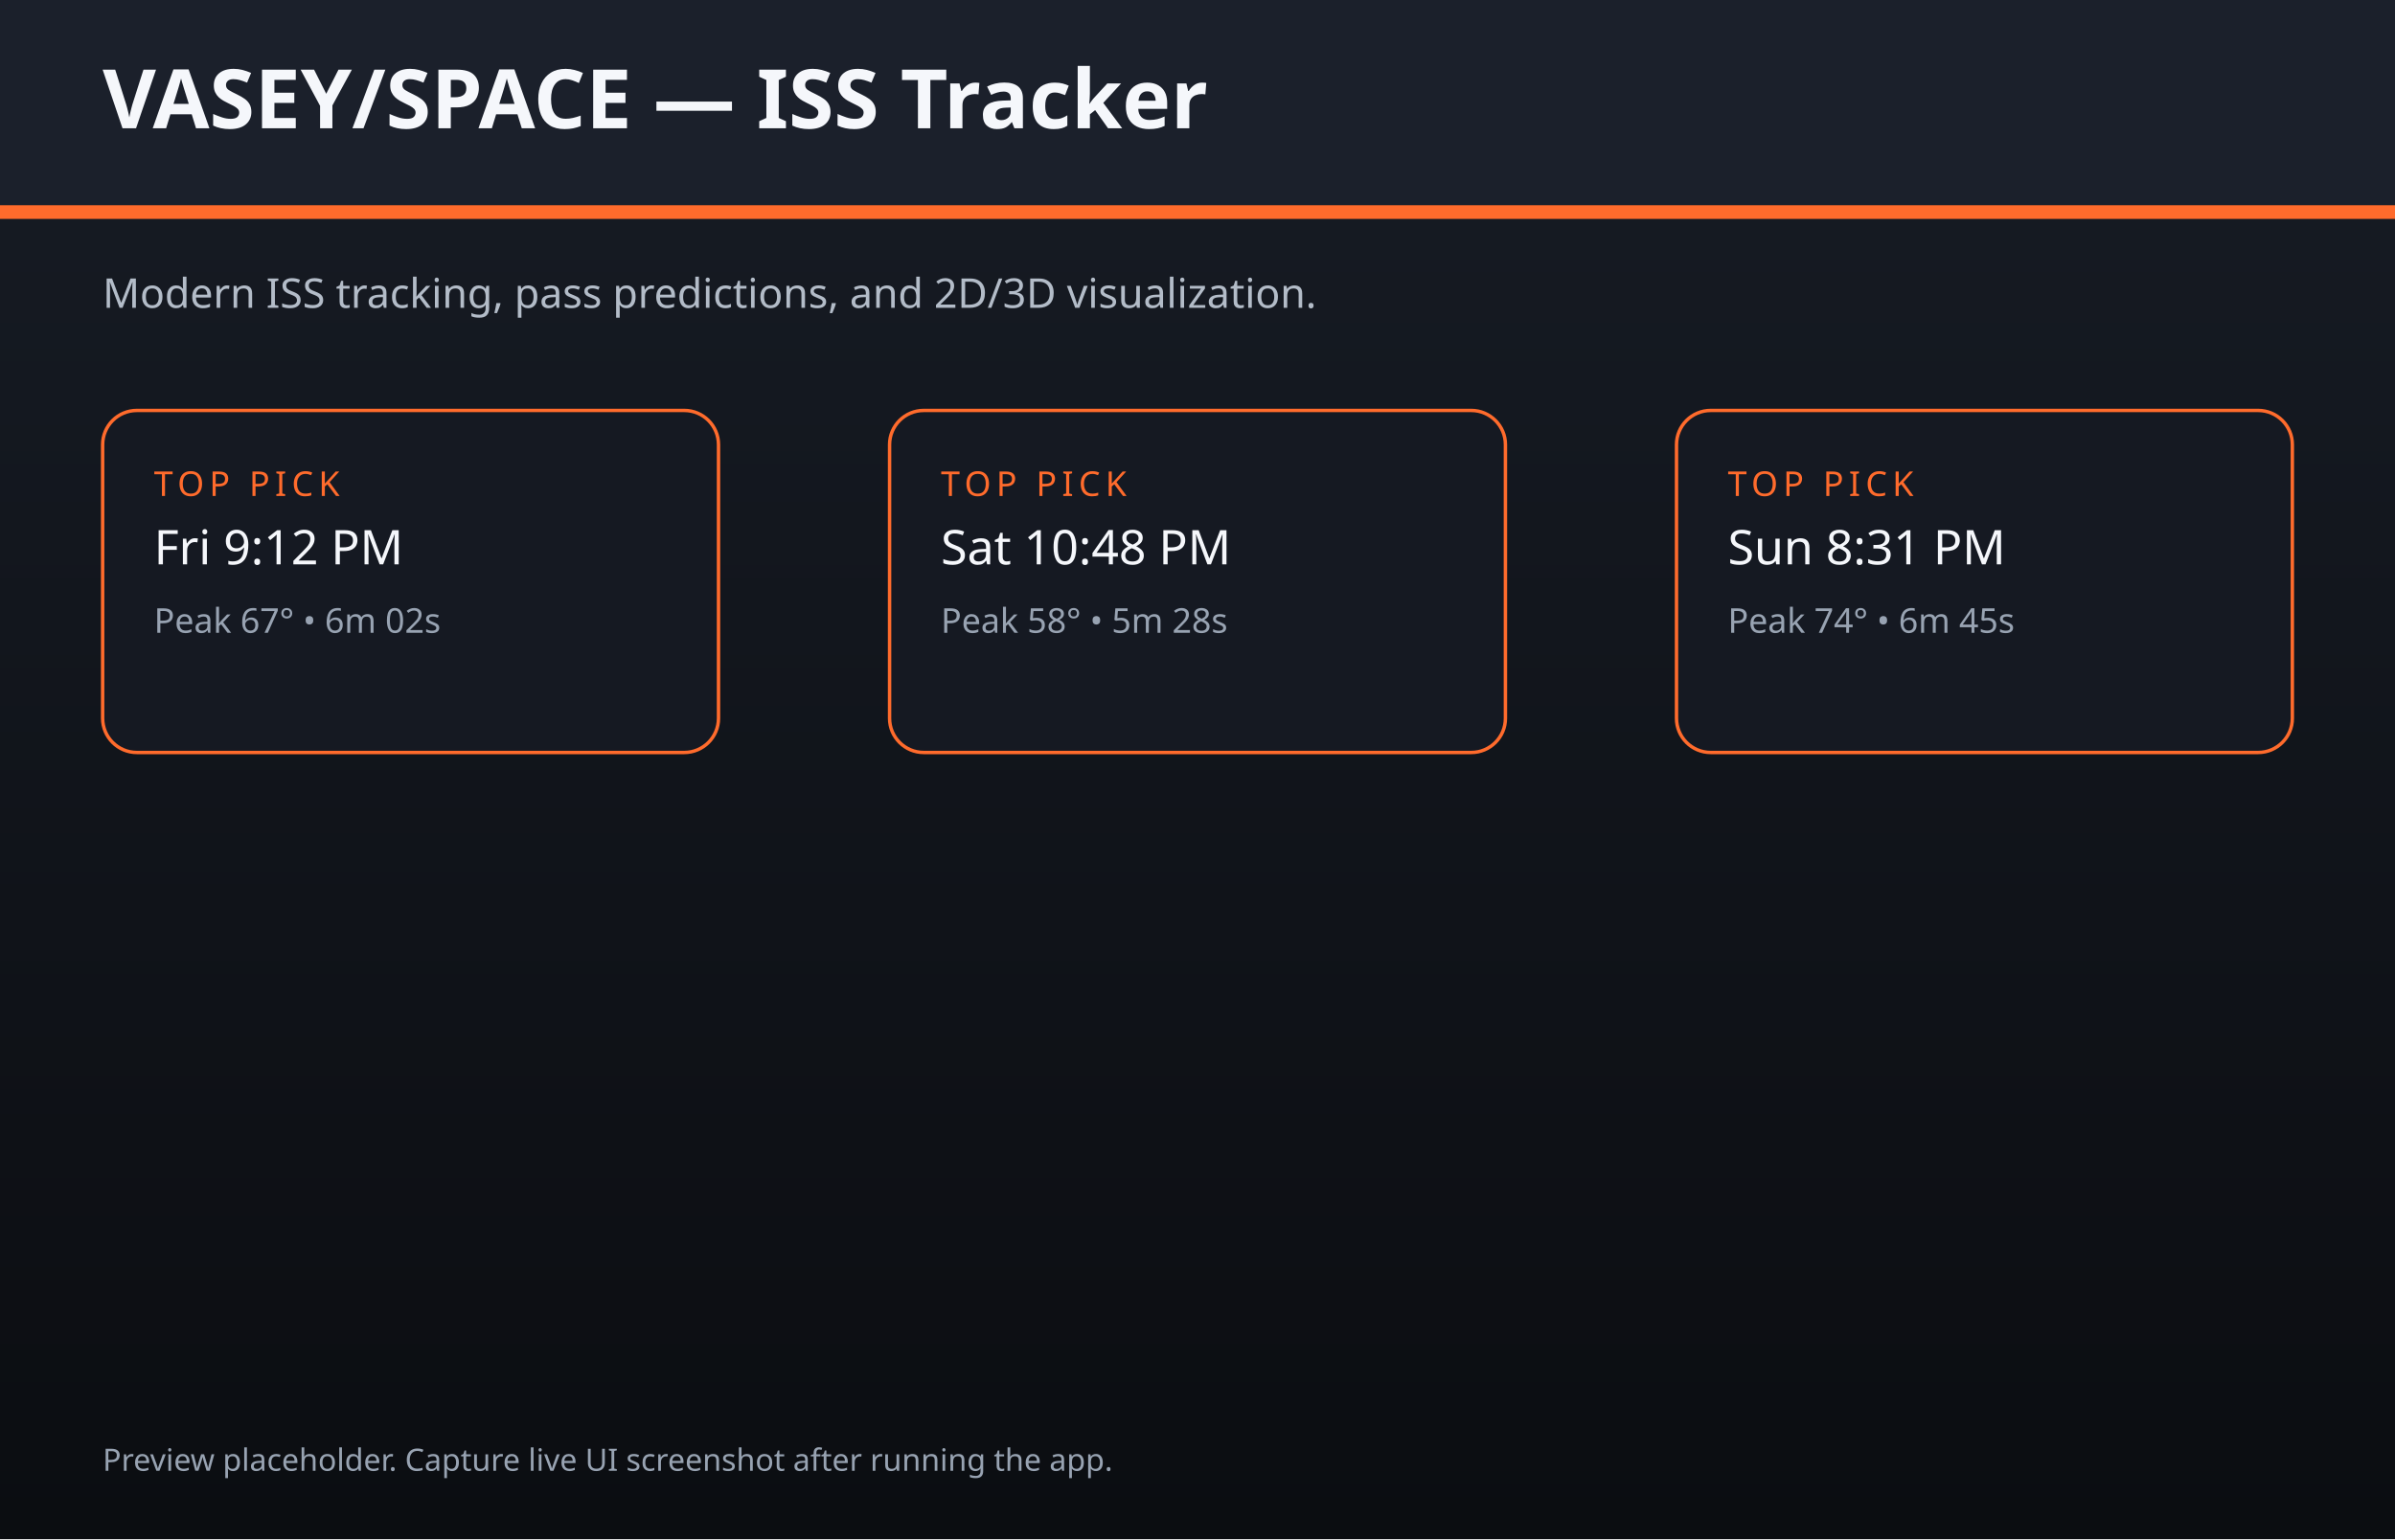
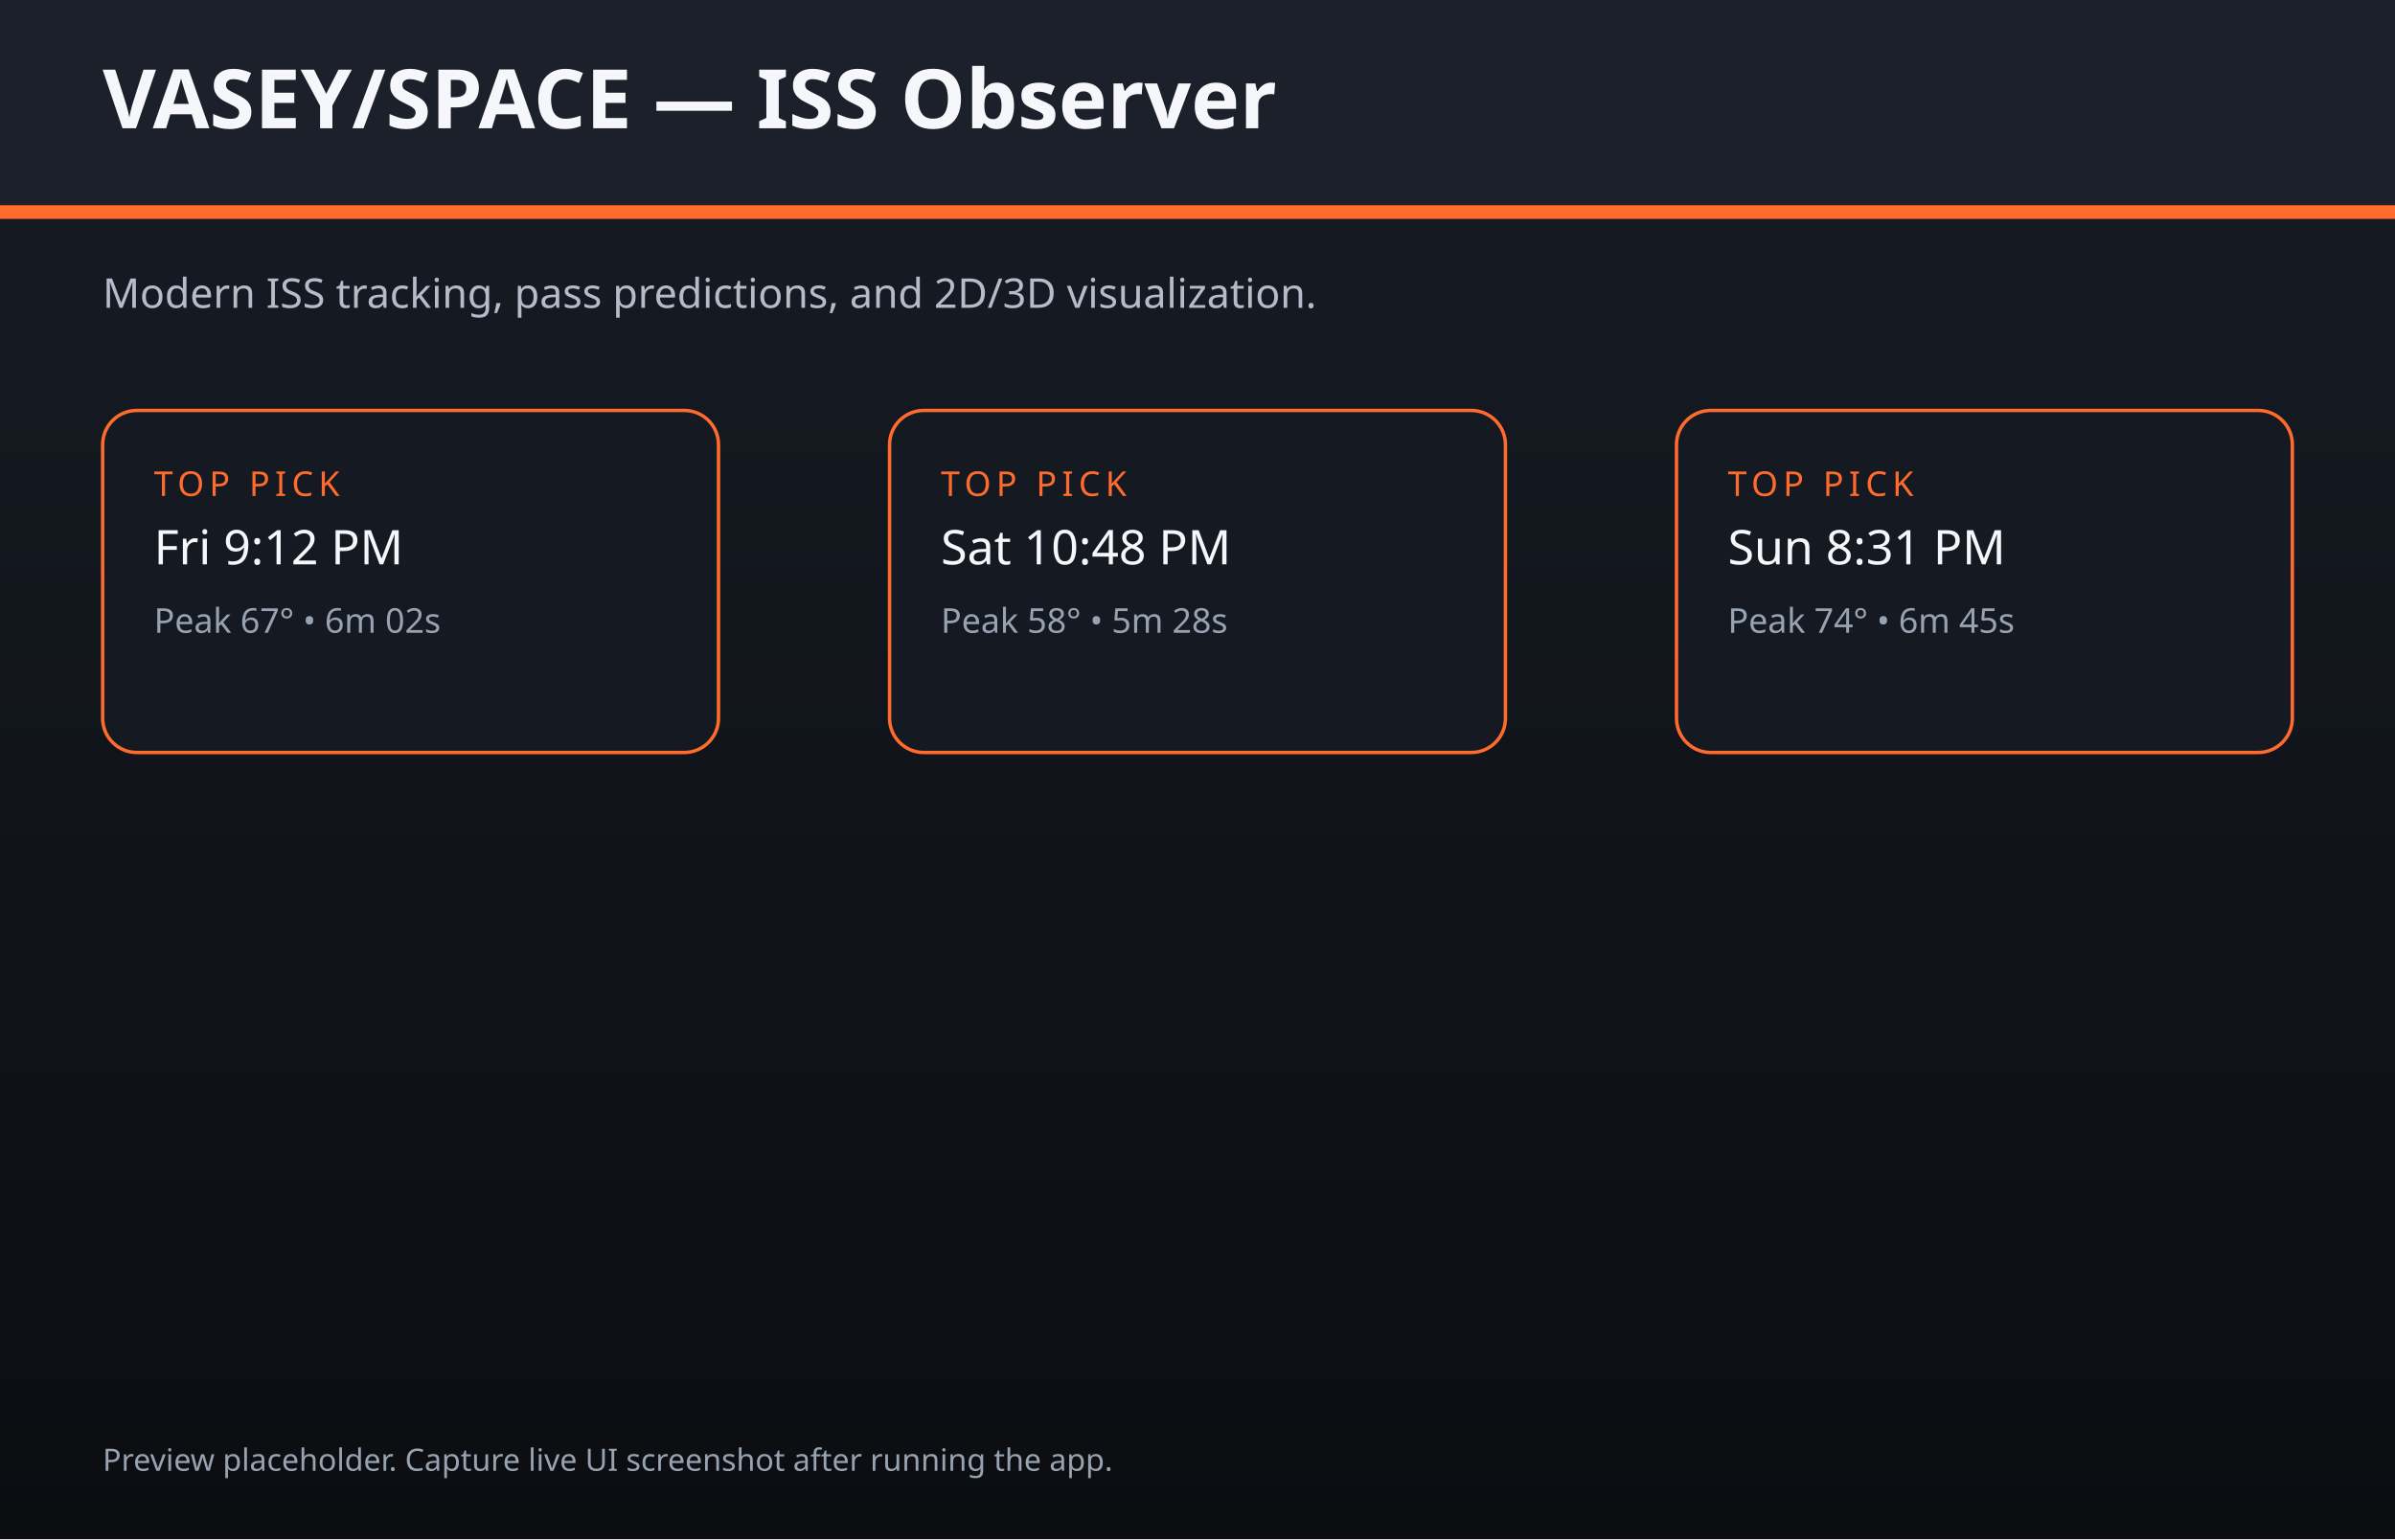
<svg xmlns="http://www.w3.org/2000/svg" width="1400" height="900" viewBox="0 0 1400 900" fill="none">
  <defs>
    <linearGradient id="bg" x1="0" y1="0" x2="0" y2="1">
      <stop offset="0%" stop-color="#171c25" />
      <stop offset="100%" stop-color="#0b0d11" />
    </linearGradient>
  </defs>
  <rect width="1400" height="900" fill="url(#bg)" />
  <rect width="1400" height="120" fill="#1b202b" />
  <rect y="120" width="1400" height="8" fill="#ff6b2c" />
-   <text x="60" y="75" fill="#f5f7fb" font-family="Sora, sans-serif" font-size="48" font-weight="700">VASEY/SPACE — ISS Tracker</text>
+   <text x="60" y="75" fill="#f5f7fb" font-family="Sora, sans-serif" font-size="48" font-weight="700">VASEY/SPACE — ISS Observer</text>
  <text x="60" y="180" fill="#b3bcc8" font-family="Reddit Sans, sans-serif" font-size="24">Modern ISS tracking, pass predictions, and 2D/3D visualization.</text>
  <g>
    <rect x="60" y="240" width="360" height="200" rx="20" fill="#151922" stroke="#ff6b2c" stroke-width="2" />
    <text x="90" y="290" fill="#ff6b2c" font-family="Bebas Neue, sans-serif" font-size="20" letter-spacing="3">TOP PICK</text>
    <text x="90" y="330" fill="#f5f7fb" font-family="Sora, sans-serif" font-size="28">Fri 9:12 PM</text>
    <text x="90" y="370" fill="#98a3b2" font-family="Reddit Sans, sans-serif" font-size="20">Peak 67° • 6m 02s</text>
  </g>
  <g>
    <rect x="520" y="240" width="360" height="200" rx="20" fill="#151922" stroke="#ff6b2c" stroke-width="2" />
    <text x="550" y="290" fill="#ff6b2c" font-family="Bebas Neue, sans-serif" font-size="20" letter-spacing="3">TOP PICK</text>
    <text x="550" y="330" fill="#f5f7fb" font-family="Sora, sans-serif" font-size="28">Sat 10:48 PM</text>
    <text x="550" y="370" fill="#98a3b2" font-family="Reddit Sans, sans-serif" font-size="20">Peak 58° • 5m 28s</text>
  </g>
  <g>
    <rect x="980" y="240" width="360" height="200" rx="20" fill="#151922" stroke="#ff6b2c" stroke-width="2" />
    <text x="1010" y="290" fill="#ff6b2c" font-family="Bebas Neue, sans-serif" font-size="20" letter-spacing="3">TOP PICK</text>
    <text x="1010" y="330" fill="#f5f7fb" font-family="Sora, sans-serif" font-size="28">Sun 8:31 PM</text>
    <text x="1010" y="370" fill="#98a3b2" font-family="Reddit Sans, sans-serif" font-size="20">Peak 74° • 6m 45s</text>
  </g>
  <text x="60" y="860" fill="#98a3b2" font-family="Reddit Sans, sans-serif" font-size="18">Preview placeholder. Capture live UI screenshot after running the app.</text>
</svg>
